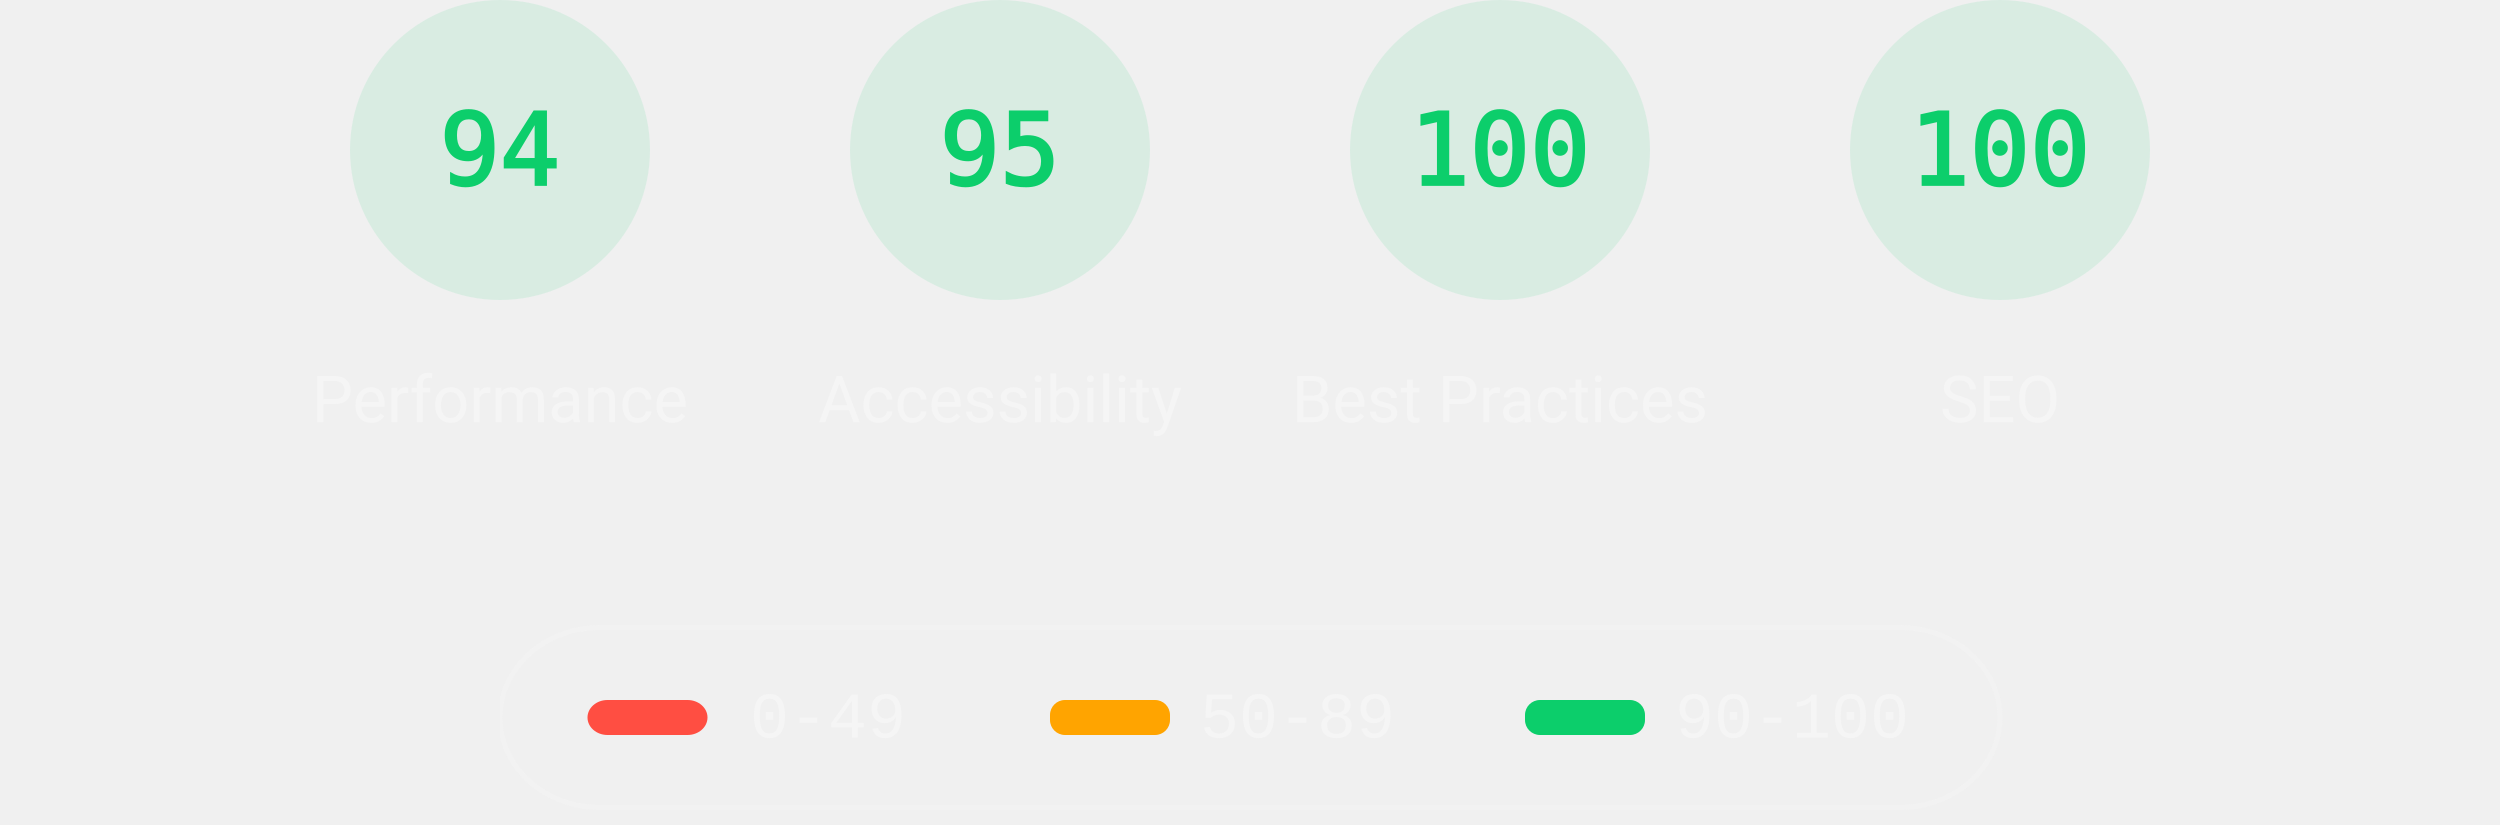
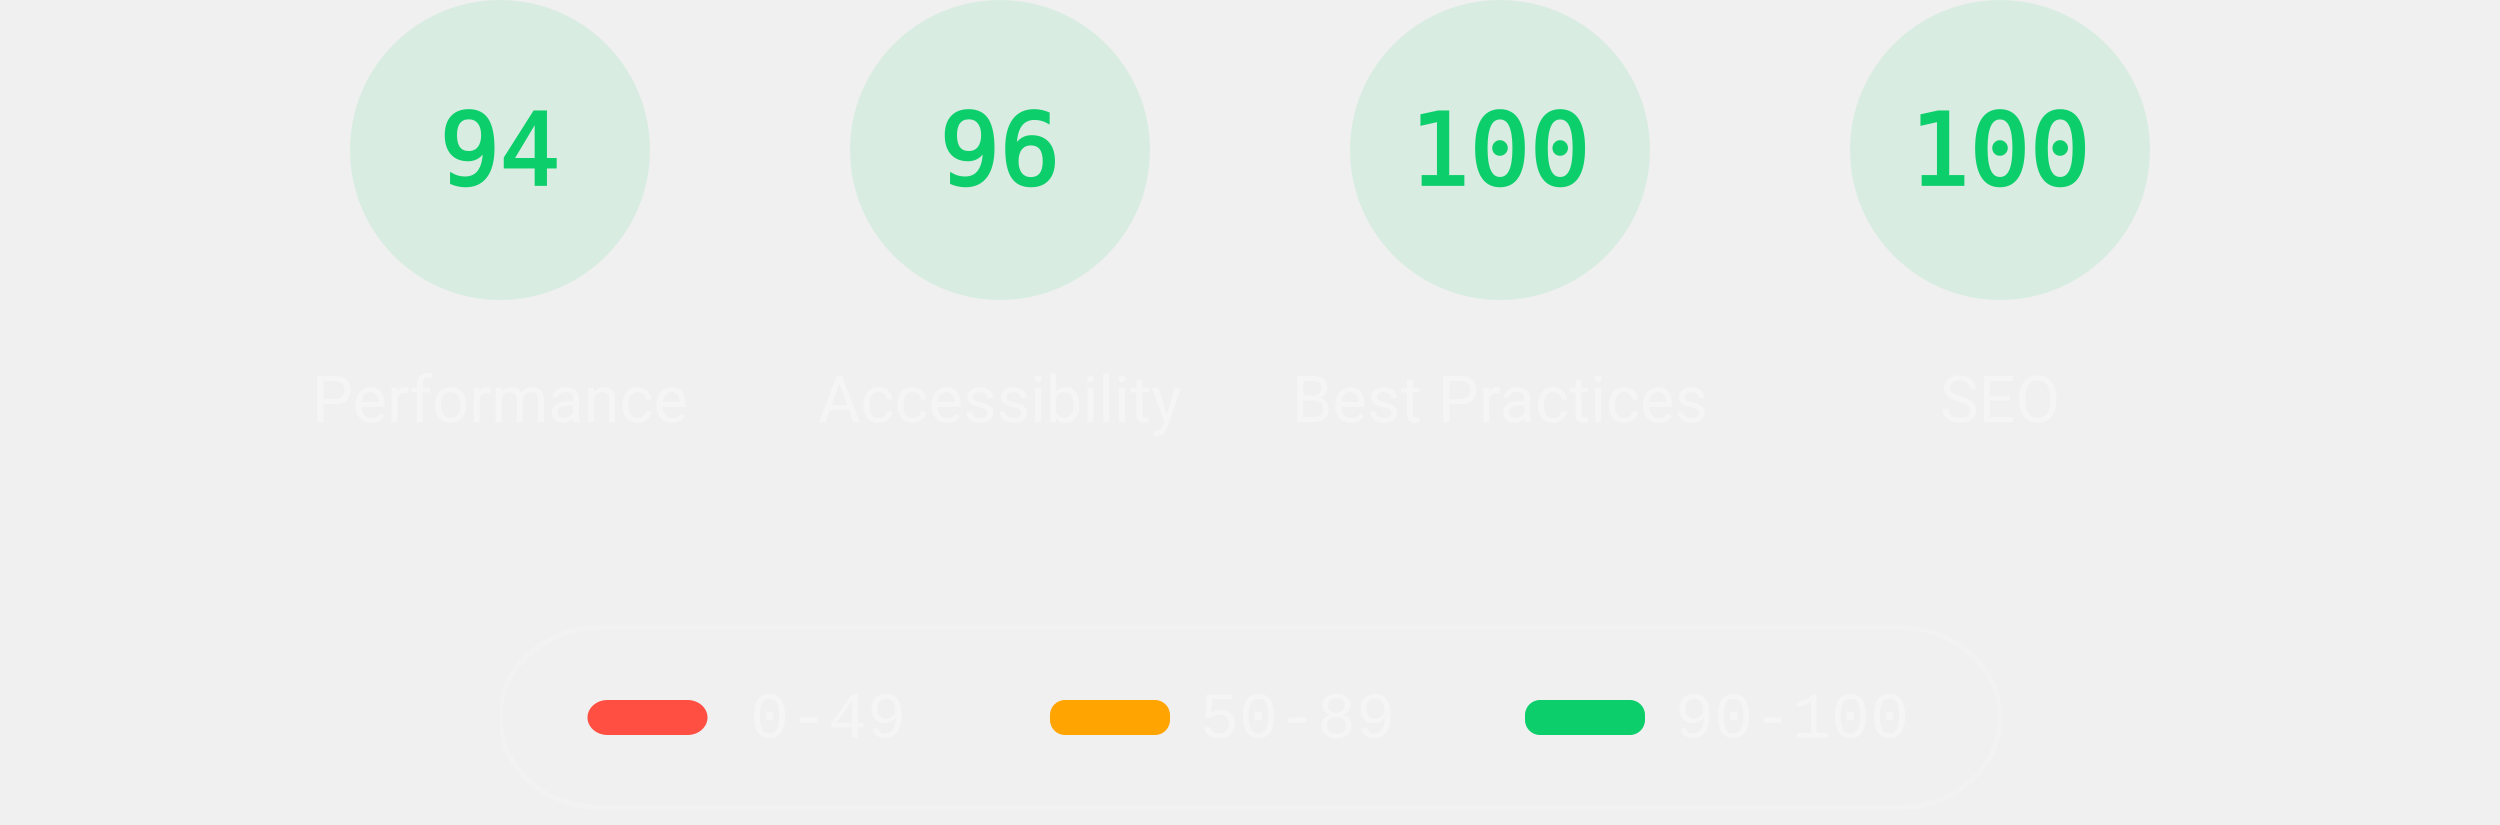
<svg xmlns="http://www.w3.org/2000/svg" class="theme--dark" fill="none" width="1000" height="330">
  <style>
			.gauge-base {
				opacity: 0.1
			}

			.gauge-arc {
				fill: none;
				animation-delay: 250ms;
				stroke-linecap: round;
				transform: rotate(-90deg);
				transform-origin: 100px 60px;
				animation: load-gauge 1s ease forwards
			}

			.guage-text {
				font-size: 40px;
				font-family: monospace;
				text-align: center
			}

			.guage-red {
				color: #ff4e42;
				fill: #ff4e42;
				stroke: #ff4e42
			}
			.guage-orange {
				color: #ffa400;
				fill: #ffa400;
				stroke: #ffa400
			}
			.guage-green {
				color: #0cce6b;
				fill: #0cce6b;
				stroke: #0cce6b
			}
			.theme--agnostic .guage-undefined {
				color: #5c5c5c;
				fill: #5c5c5c;
				stroke: #5c5c5c
			}
			.theme--light .guage-undefined {
				color: #1e1e1e;
				fill: #1e1e1e;
				stroke: #1e1e1e
			}
			.theme--dark .guage-undefined {
				color: #f5f5f5;
				fill: #f5f5f5;
				stroke: #f5f5f5
			}

			.guage-title {
				stroke: none;
				font-size: 26px;
				line-height: 26px;
				font-family: Roboto, Halvetica, Arial, sans-serif
			}
			.metric.guage-title {
				font-family: 'Courier New', Courier, monospace
			}
			.theme--agnostic .guage-title {
				color: #737373;
				fill: #737373
			}
			.theme--light .guage-title {
				color: #212121;
				fill: #212121
			}
			.theme--dark .guage-title {
				color: #f5f5f5;
				fill: #f5f5f5
			}

			@keyframes load-gauge {
				from {
					stroke-dasharray: 0 352.858
				}
			}
			.lh-gauge--pwa__disc {
				fill: #e0e0e0
			}
			.lh-gauge--pwa__logo {
				position: relative;
				fill: #b0b0b0
			}
			.lh-gauge--pwa__invisible {
				display: none
			}
			.lh-gauge--pwa__visible {
				display: inline
			}
			.guage-invisible {
				display: none
			}
			.lh-gauge--pwa__logo--primary-color {
				fill: #304ffe
			}
			.theme--agnostic .lh-gauge--pwa__logo--secondary-color {
				fill: #787878
			}
			.theme--light .lh-gauge--pwa__logo--secondary-color {
				fill: #3d3d3d
			}
			.theme--dark .lh-gauge--pwa__logo--secondary-color {
				fill: #d8b6b6
			}
			.theme--light #svg_2 {
				stroke: #00000022
			}
			.theme--agnostic #svg_2 {
				stroke: #616161
			}
			.theme--light #svg_2 {
				stroke: #00000022
			}
			.theme--dark #svg_2 {
				stroke: #f5f5f566
			}
		</style>
  <svg class="guage-div guage-perf guage-green" viewBox="0 0 200 200" width="200" height="200" x="100" y="0">
    <circle class="gauge-base" r="56" cx="100" cy="60" stroke-width="8" />
    <circle class="gauge-arc guage-arc-1" r="56" cx="100" cy="60" stroke-width="8" style="stroke-dasharray: 330.747, 351.858;" />
    <text class="guage-text" x="100px" y="60px" alignment-baseline="central" dominant-baseline="central" text-anchor="middle">94</text>
    <text class="guage-title" x="100px" y="160px" alignment-baseline="central" dominant-baseline="central" text-anchor="middle">Performance</text>
  </svg>
  <svg class="guage-div guage-acc guage-green" viewBox="0 0 200 200" width="200" height="200" x="300" y="0">
    <circle class="gauge-base" r="56" cx="100" cy="60" stroke-width="8" />
-     <circle class="gauge-arc guage-arc-2" r="56" cx="100" cy="60" stroke-width="8" style="stroke-dasharray: 334.265, 351.858;" />
-     <text class="guage-text" x="100px" y="60px" alignment-baseline="central" dominant-baseline="central" text-anchor="middle">95</text>
+     <circle class="gauge-arc guage-arc-2" r="56" cx="100" cy="60" stroke-width="8" style="stroke-dasharray: 337.784, 351.858;" />
+     <text class="guage-text" x="100px" y="60px" alignment-baseline="central" dominant-baseline="central" text-anchor="middle">96</text>
    <text class="guage-title" x="100px" y="160px" alignment-baseline="central" dominant-baseline="central" text-anchor="middle">Accessibility</text>
  </svg>
  <svg class="guage-div guage-best guage-green" viewBox="0 0 200 200" width="200" height="200" x="500" y="0">
    <circle class="gauge-base" r="56" cx="100" cy="60" stroke-width="8" />
    <circle class="gauge-arc guage-arc-3" r="56" cx="100" cy="60" stroke-width="8" style="stroke-dasharray: 351.858, 351.858;" />
    <text class="guage-text" x="100px" y="60px" alignment-baseline="central" dominant-baseline="central" text-anchor="middle">100</text>
    <text class="guage-title" x="100px" y="160px" alignment-baseline="central" dominant-baseline="central" text-anchor="middle">Best Practices</text>
  </svg>
  <svg class="guage-div guage-seo guage-green" viewBox="0 0 200 200" width="200" height="200" x="700" y="0">
    <circle class="gauge-base" r="56" cx="100" cy="60" stroke-width="8" />
    <circle class="gauge-arc guage-arc-4" r="56" cx="100" cy="60" stroke-width="8" style="stroke-dasharray: 351.858, 351.858;" />
    <text class="guage-text" x="100px" y="60px" alignment-baseline="central" dominant-baseline="central" text-anchor="middle">100</text>
    <text class="guage-title" x="100px" y="160px" alignment-baseline="central" dominant-baseline="central" text-anchor="middle">SEO</text>
  </svg>
  <svg class="guage-div guage-pwa guage-invisible" viewBox="0 0 200 200" width="200" height="200" x="900" y="0">
    <svg viewBox="0 0 60 60" width="112" height="112" x="44" y="4">
      <defs>
        <linearGradient id="lh-gauge--pwa__check-circle__gradient-0" x1="50%" y1="0%" x2="50%" y2="100%">
          <stop stop-color="#00C852" offset="0%" />
          <stop stop-color="#009688" offset="100%" />
        </linearGradient>
        <linearGradient id="lh-gauge--pwa__installable__shadow-gradient-0" x1="76.056%" x2="24.111%" y1="82.995%" y2="24.735%">
          <stop stop-color="#A5D6A7" offset="0%" />
          <stop stop-color="#80CBC4" offset="100%" />
        </linearGradient>
        <linearGradient id="lh-gauge--pwa__fast-reliable__shadow-gradient-0" x1="76.056%" y1="82.995%" x2="25.678%" y2="26.493%">
          <stop stop-color="#64B5F6" offset="0%" />
          <stop stop-color="#2979FF" offset="100%" />
        </linearGradient>
        <g id="lh-gauge--pwa__fast-reliable-badge-0">
          <circle fill="#FFFFFF" cx="10" cy="10" r="10" />
          <path fill="#304FFE" d="M10 3.58l5.25 2.34v3.5c0 3.23-2.24 6.26-5.25 7-3.01-.74-5.25-3.77-5.25-7v-3.5L10 3.58zm-.47 10.74l2.76-4.83.03-.07c.04-.08 0-.24-.22-.24h-1.64l.47-3.26h-.47l-2.7 4.77c-.02.01.05-.1-.04.05-.09.16-.1.31.18.31h1.63l-.47 3.27h.47z" />
        </g>
        <g id="lh-gauge--pwa__installable-badge-0">
          <circle fill="#FFFFFF" cx="10" cy="10" r="10" />
          <path fill="#009688" d="M10 4.167A5.835 5.835 0 0 0 4.167 10 5.835 5.835 0 0 0 10 15.833 5.835 5.835 0 0 0 15.833 10 5.835 5.835 0 0 0 10 4.167zm2.917 6.416h-2.334v2.334H9.417v-2.334H7.083V9.417h2.334V7.083h1.166v2.334h2.334v1.166z" />
        </g>
      </defs>
      <g stroke="none" fill-rule="nonzero">
        <circle class="lh-gauge--pwa__disc" cx="30" cy="30" r="30" />
        <g class="lh-gauge--pwa__logo">
          <path d="M35.66 19.39l.7-1.75h2L37.4 15 38.6 12l3.4 9h-2.51l-.58-1.61z" />
          <path d="M33.52 21l3.65-9h-2.42l-2.5 5.82L30.5 12h-1.86l-1.9 5.82-1.35-2.65-1.21 3.72L25.4 21h2.38l1.72-5.2 1.64 5.2z" />
          <path fill-rule="nonzero" d="M20.3 17.91h1.48c.45 0 .85-.05 1.2-.15l.39-1.18 1.07-3.3a2.64 2.64 0 0 0-.28-.37c-.55-.6-1.36-.91-2.42-.91H18v9h2.3V17.9zm1.96-3.84c.22.22.33.5.33.87 0 .36-.1.65-.29.87-.2.23-.59.35-1.15.35h-.86v-2.41h.87c.52 0 .89.1 1.1.32z" />
        </g>
        <rect class="lh-gauge--pwa__component lh-gauge--pwa__na-line lh-gauge--pwa__invisible" fill="#FFFFFF" x="20" y="32" width="20" height="4" rx="2" />
        <g class="lh-gauge--pwa__component lh-gauge--pwa__fast-reliable-badge lh-gauge--pwa__invisible" transform="translate(20, 29)">
          <path fill="url(#lh-gauge--pwa__fast-reliable__shadow-gradient-0)" d="M33.63 19.49A30 30 0 0 1 16.2 30.36L3 17.14 17.14 3l16.49 16.49z" />
          <use href="#lh-gauge--pwa__fast-reliable-badge-0" />
        </g>
        <g class="lh-gauge--pwa__component lh-gauge--pwa__installable-badge lh-gauge--pwa__invisible" transform="translate(20, 29)">
          <path fill="url(#lh-gauge--pwa__installable__shadow-gradient-0)" d="M33.629 19.487c-4.272 5.453-10.391 9.39-17.415 10.869L3 17.142 17.142 3 33.63 19.487z" />
          <use href="#lh-gauge--pwa__installable-badge-0" />
        </g>
        <g class="lh-gauge--pwa__component lh-gauge--pwa__fast-reliable-installable-badges lh-gauge--pwa__invisible">
          <g transform="translate(8, 29)">
            <path fill="url(#lh-gauge--pwa__fast-reliable__shadow-gradient-0)" d="M16.321 30.463L3 17.143 17.142 3l22.365 22.365A29.864 29.864 0 0 1 22 31c-1.942 0-3.84-.184-5.679-.537z" />
            <use href="#lh-gauge--pwa__fast-reliable-badge-0" />
          </g>
          <g transform="translate(32, 29)">
            <path fill="url(#lh-gauge--pwa__installable__shadow-gradient-0)" d="M25.982 11.84a30.107 30.107 0 0 1-13.08 15.203L3 17.143 17.142 3l8.84 8.84z" />
            <use href="#lh-gauge--pwa__installable-badge-0" />
          </g>
        </g>
        <g class="lh-gauge--pwa__component lh-gauge--pwa__check-circle lh-gauge--pwa__invisible" transform="translate(18, 28)">
          <circle fill="#FFFFFF" cx="12" cy="12" r="12" />
          <path fill="url(#lh-gauge--pwa__check-circle__gradient-0)" d="M12 2a10 10 0 1 0 0 20 10 10 0 0 0 0-20zm-2 15l-5-5 1.41-1.41L10 14.17l7.59-7.59L19 8l-9 9z" />
        </g>
      </g>
    </svg>
    <text class="guage-title" y="160px" alignment-baseline="central" dominant-baseline="central" text-anchor="middle">
      <tspan x="100px" dy="-6px">Progressive</tspan>
      <tspan x="100px" dy="30px">Web App</tspan>
    </text>
  </svg>
  <svg width="604" height="76" x="200" y="250">
    <g>
      <rect fill="none" id="canvas_background" height="80" width="604" y="-1" x="-1" />
      <g display="none" overflow="visible" y="0" x="0" height="100%" width="100%" id="canvasGrid">
        <rect fill="url(#gridpattern)" stroke-width="0" y="0" x="0" height="100%" width="100%" />
      </g>
    </g>
    <g>
      <rect fill-opacity="0" stroke-width="2" rx="40" id="svg_2" height="72" width="600" y="1" x="0" fill="#000000" />
      <rect stroke="#000" rx="8" id="svg_3" height="14" width="48" y="30" x="35" stroke-opacity="null" stroke-width="0" fill="#ff4e42" />
      <rect stroke="#000" rx="6" id="svg_4" height="14" width="48" y="30" x="220" stroke-opacity="null" stroke-width="0" fill="#ffa400" />
      <rect stroke="#000" rx="6" id="svg_5" height="14" width="48" y="30" x="410" stroke-opacity="null" stroke-width="0" fill="#0cce6b" />
      <text class="metric guage-title" xml:space="preserve" text-anchor="start" font-size="26" id="svg_6" y="45" x="100" stroke-opacity="null" stroke-width="0" stroke="#000">0-49</text>
      <text class="metric guage-title" xml:space="preserve" text-anchor="start" font-size="26" id="svg_7" y="45" x="280" stroke-opacity="null" stroke-width="0" stroke="#000">50-89</text>
      <text class="metric guage-title" xml:space="preserve" text-anchor="start" font-size="26" id="svg_8" y="45" x="470" stroke-opacity="null" stroke-width="0" stroke="#000">90-100</text>
    </g>
  </svg>
</svg>
